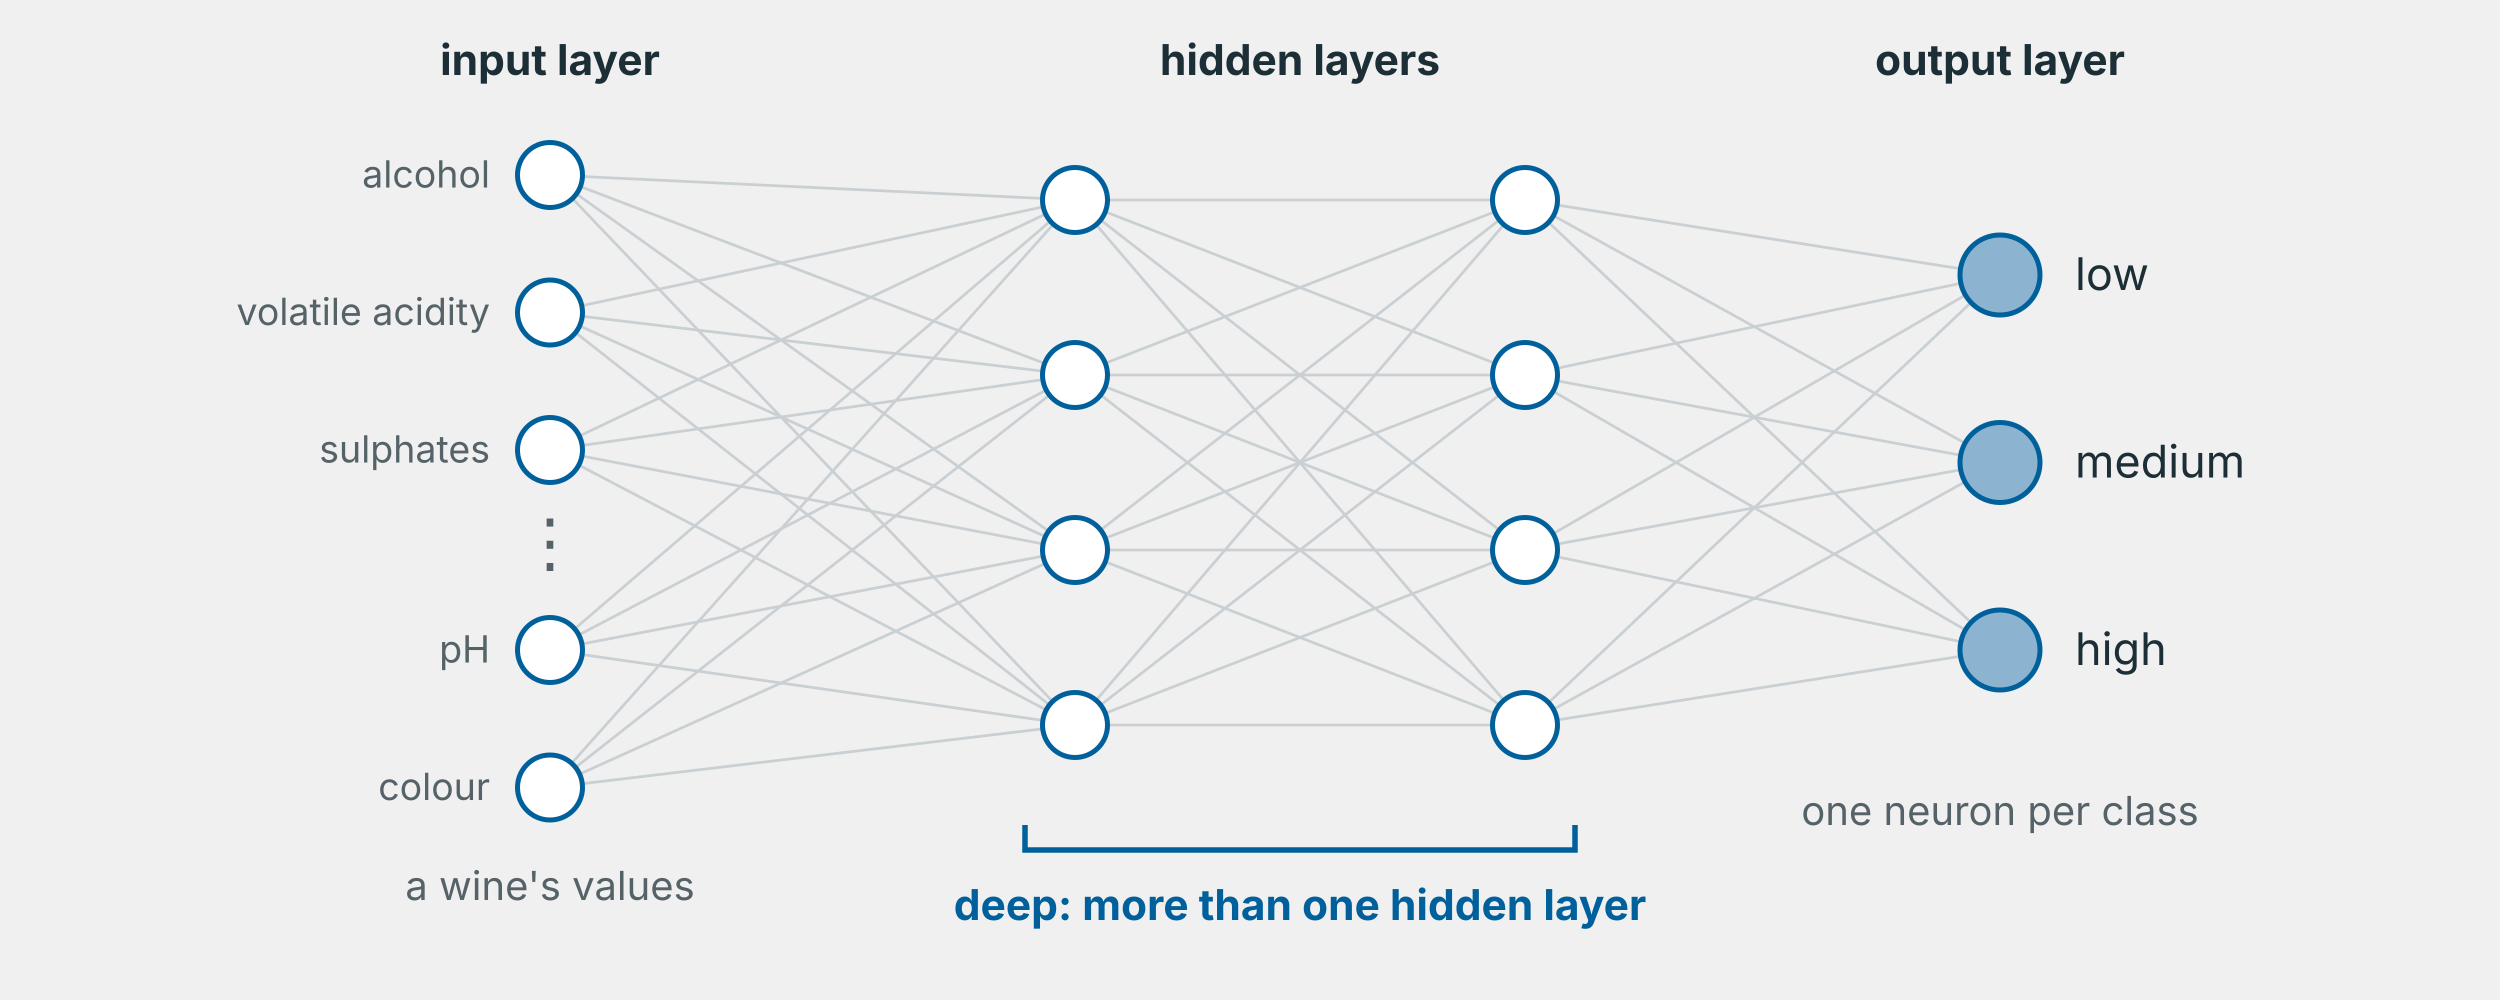
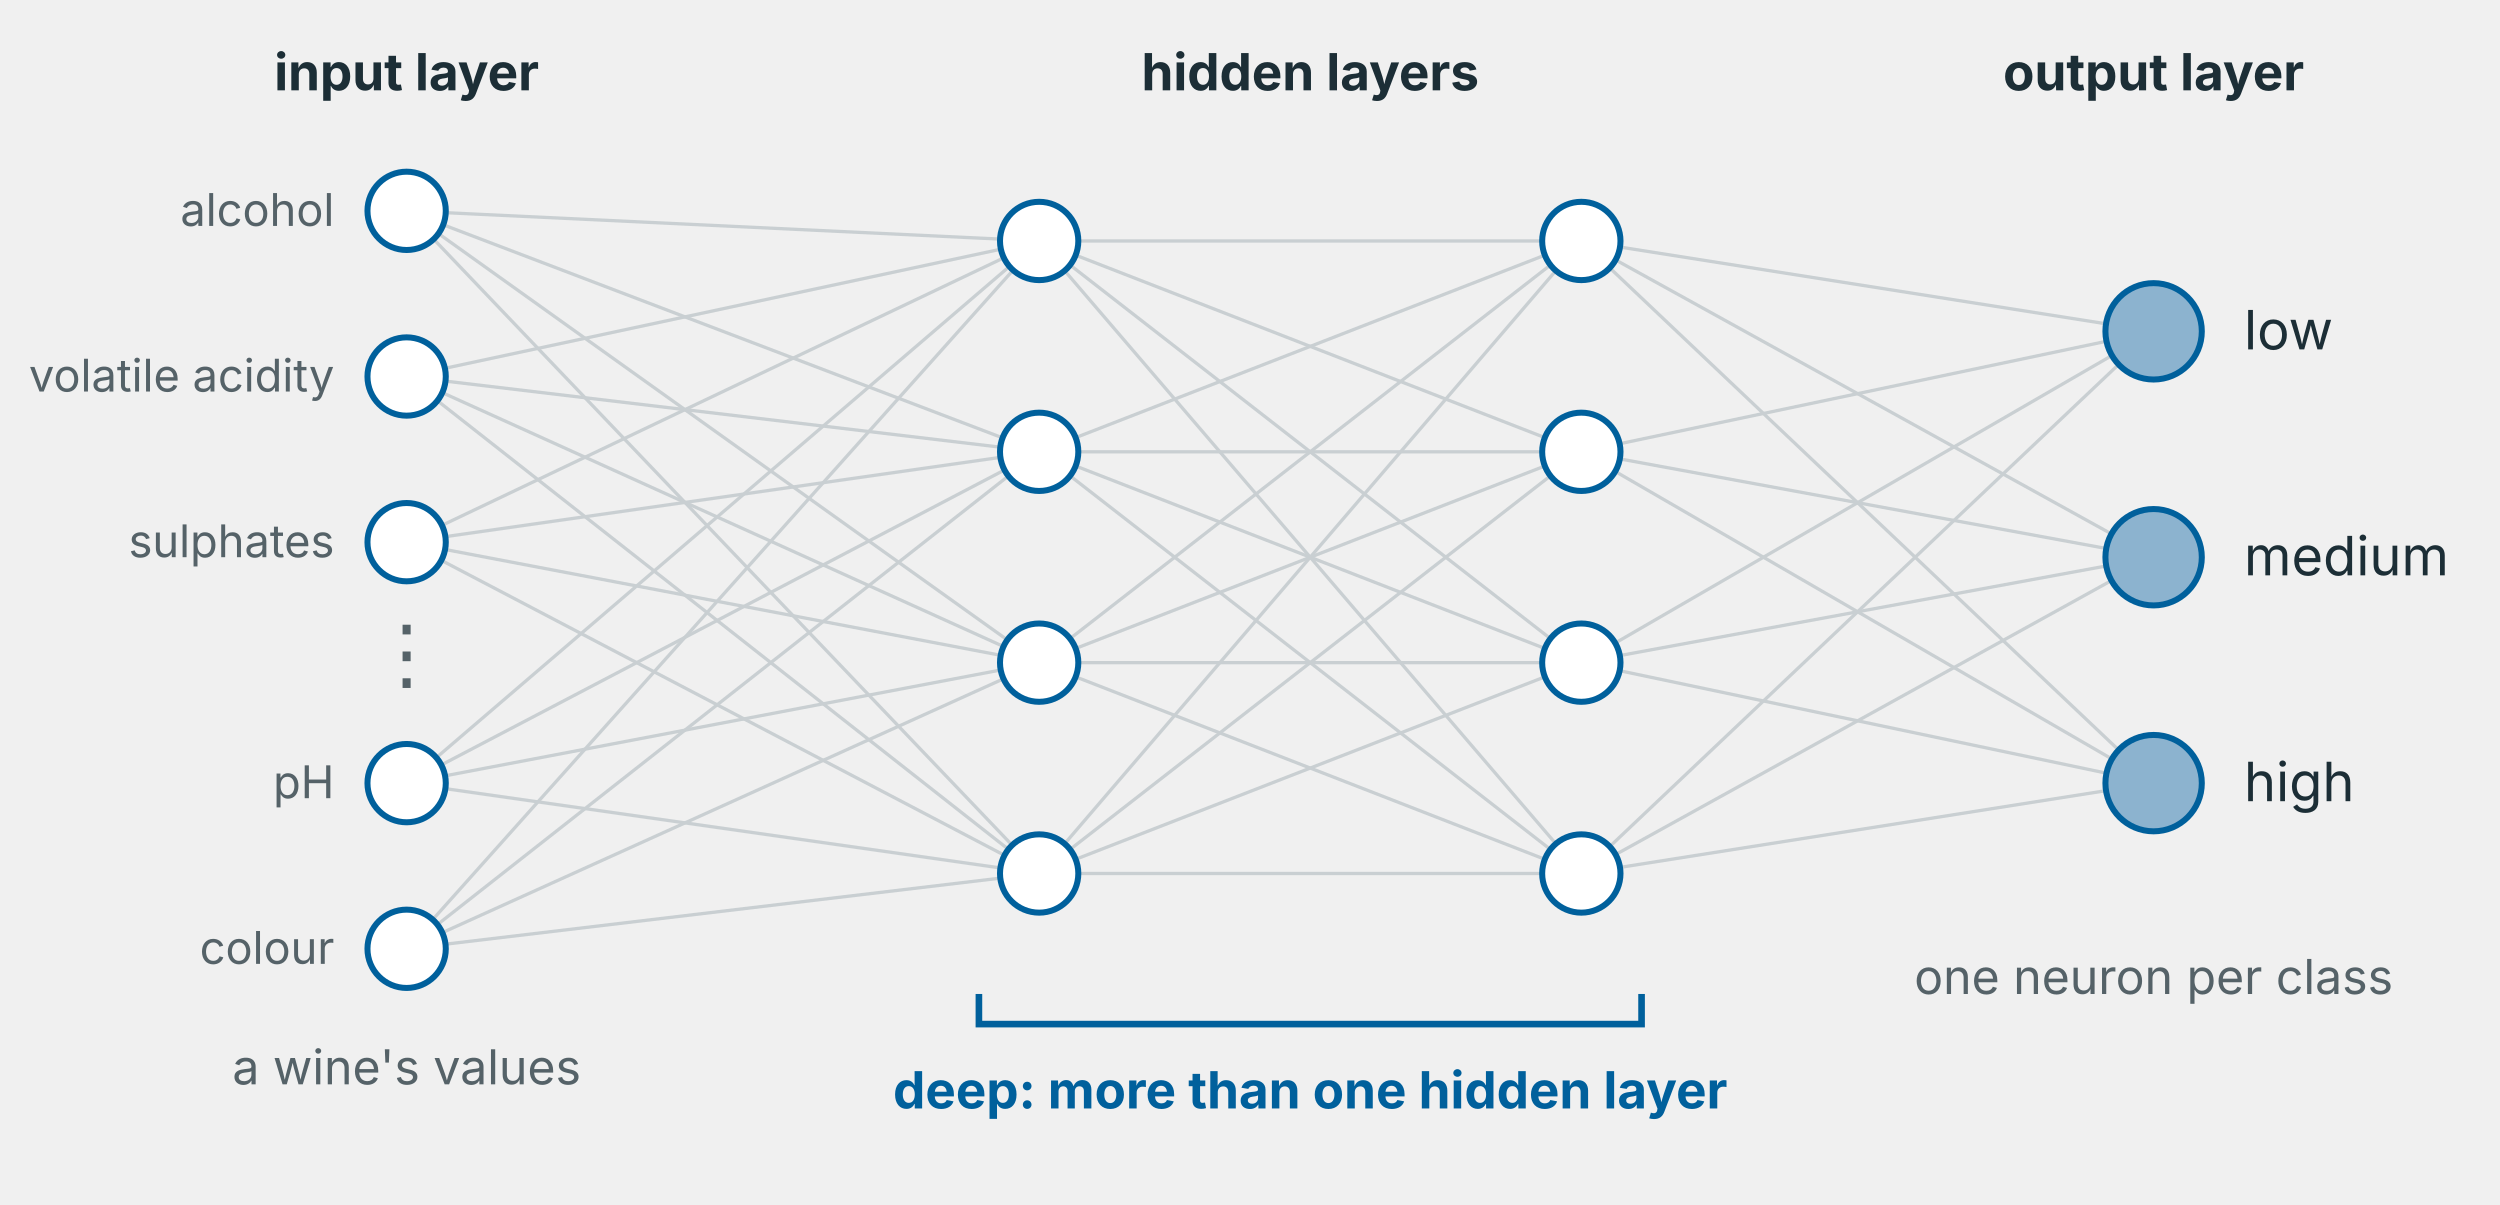
- <svg xmlns="http://www.w3.org/2000/svg" viewBox="0 0 1000 400" font-family="Inter, Arimo, Helvetica, sans-serif">
+ <svg xmlns="http://www.w3.org/2000/svg" viewBox="85 0 830 400" font-family="Inter, Arimo, Helvetica, sans-serif">
  <defs>
    <marker id="ah" viewBox="0 0 10 10" refX="9" refY="5" markerWidth="7" markerHeight="7" orient="auto-start-reverse">
      <path d="M0,0 L10,5 L0,10 z" fill="#1c2e36" />
    </marker>
    <marker id="ahA" viewBox="0 0 10 10" refX="9" refY="5" markerWidth="7" markerHeight="7" orient="auto-start-reverse">
      <path class="accent-fill" d="M0,0 L10,5 L0,10 z" fill="#00609c" />
    </marker>
  </defs>
  <g data-step="2">
    <line x1="220" y1="70" x2="430" y2="80" stroke="#c9cfd2" stroke-width="1.1" />
    <line x1="220" y1="70" x2="430" y2="150" stroke="#c9cfd2" stroke-width="1.1" />
    <line x1="220" y1="70" x2="430" y2="220" stroke="#c9cfd2" stroke-width="1.1" />
    <line x1="220" y1="70" x2="430" y2="290" stroke="#c9cfd2" stroke-width="1.1" />
    <line x1="220" y1="125" x2="430" y2="80" stroke="#c9cfd2" stroke-width="1.1" />
    <line x1="220" y1="125" x2="430" y2="150" stroke="#c9cfd2" stroke-width="1.1" />
    <line x1="220" y1="125" x2="430" y2="220" stroke="#c9cfd2" stroke-width="1.1" />
    <line x1="220" y1="125" x2="430" y2="290" stroke="#c9cfd2" stroke-width="1.1" />
    <line x1="220" y1="180" x2="430" y2="80" stroke="#c9cfd2" stroke-width="1.1" />
    <line x1="220" y1="180" x2="430" y2="150" stroke="#c9cfd2" stroke-width="1.1" />
    <line x1="220" y1="180" x2="430" y2="220" stroke="#c9cfd2" stroke-width="1.1" />
    <line x1="220" y1="180" x2="430" y2="290" stroke="#c9cfd2" stroke-width="1.1" />
    <line x1="220" y1="260" x2="430" y2="80" stroke="#c9cfd2" stroke-width="1.1" />
    <line x1="220" y1="260" x2="430" y2="150" stroke="#c9cfd2" stroke-width="1.1" />
    <line x1="220" y1="260" x2="430" y2="220" stroke="#c9cfd2" stroke-width="1.1" />
    <line x1="220" y1="260" x2="430" y2="290" stroke="#c9cfd2" stroke-width="1.1" />
    <line x1="220" y1="315" x2="430" y2="80" stroke="#c9cfd2" stroke-width="1.1" />
    <line x1="220" y1="315" x2="430" y2="150" stroke="#c9cfd2" stroke-width="1.1" />
    <line x1="220" y1="315" x2="430" y2="220" stroke="#c9cfd2" stroke-width="1.1" />
    <line x1="220" y1="315" x2="430" y2="290" stroke="#c9cfd2" stroke-width="1.1" />
    <line x1="430" y1="80" x2="610" y2="80" stroke="#c9cfd2" stroke-width="1.1" />
    <line x1="430" y1="80" x2="610" y2="150" stroke="#c9cfd2" stroke-width="1.1" />
    <line x1="430" y1="80" x2="610" y2="220" stroke="#c9cfd2" stroke-width="1.1" />
    <line x1="430" y1="80" x2="610" y2="290" stroke="#c9cfd2" stroke-width="1.1" />
    <line x1="430" y1="150" x2="610" y2="80" stroke="#c9cfd2" stroke-width="1.1" />
    <line x1="430" y1="150" x2="610" y2="150" stroke="#c9cfd2" stroke-width="1.1" />
    <line x1="430" y1="150" x2="610" y2="220" stroke="#c9cfd2" stroke-width="1.1" />
    <line x1="430" y1="150" x2="610" y2="290" stroke="#c9cfd2" stroke-width="1.1" />
    <line x1="430" y1="220" x2="610" y2="80" stroke="#c9cfd2" stroke-width="1.1" />
    <line x1="430" y1="220" x2="610" y2="150" stroke="#c9cfd2" stroke-width="1.1" />
    <line x1="430" y1="220" x2="610" y2="220" stroke="#c9cfd2" stroke-width="1.1" />
    <line x1="430" y1="220" x2="610" y2="290" stroke="#c9cfd2" stroke-width="1.1" />
    <line x1="430" y1="290" x2="610" y2="80" stroke="#c9cfd2" stroke-width="1.1" />
    <line x1="430" y1="290" x2="610" y2="150" stroke="#c9cfd2" stroke-width="1.1" />
    <line x1="430" y1="290" x2="610" y2="220" stroke="#c9cfd2" stroke-width="1.1" />
    <line x1="430" y1="290" x2="610" y2="290" stroke="#c9cfd2" stroke-width="1.1" />
    <line x1="610" y1="80" x2="800" y2="110" stroke="#c9cfd2" stroke-width="1.1" />
    <line x1="610" y1="80" x2="800" y2="185" stroke="#c9cfd2" stroke-width="1.1" />
    <line x1="610" y1="80" x2="800" y2="260" stroke="#c9cfd2" stroke-width="1.1" />
    <line x1="610" y1="150" x2="800" y2="110" stroke="#c9cfd2" stroke-width="1.1" />
    <line x1="610" y1="150" x2="800" y2="185" stroke="#c9cfd2" stroke-width="1.1" />
    <line x1="610" y1="150" x2="800" y2="260" stroke="#c9cfd2" stroke-width="1.1" />
    <line x1="610" y1="220" x2="800" y2="110" stroke="#c9cfd2" stroke-width="1.1" />
    <line x1="610" y1="220" x2="800" y2="185" stroke="#c9cfd2" stroke-width="1.1" />
    <line x1="610" y1="220" x2="800" y2="260" stroke="#c9cfd2" stroke-width="1.1" />
    <line x1="610" y1="290" x2="800" y2="110" stroke="#c9cfd2" stroke-width="1.1" />
    <line x1="610" y1="290" x2="800" y2="185" stroke="#c9cfd2" stroke-width="1.1" />
    <line x1="610" y1="290" x2="800" y2="260" stroke="#c9cfd2" stroke-width="1.1" />
    <circle class="accent-stroke" cx="430" cy="80" r="13" fill="#ffffff" stroke="#00609c" stroke-width="2" />
    <circle class="accent-stroke" cx="430" cy="150" r="13" fill="#ffffff" stroke="#00609c" stroke-width="2" />
    <circle class="accent-stroke" cx="430" cy="220" r="13" fill="#ffffff" stroke="#00609c" stroke-width="2" />
    <circle class="accent-stroke" cx="430" cy="290" r="13" fill="#ffffff" stroke="#00609c" stroke-width="2" />
    <circle class="accent-stroke" cx="610" cy="80" r="13" fill="#ffffff" stroke="#00609c" stroke-width="2" />
    <circle class="accent-stroke" cx="610" cy="150" r="13" fill="#ffffff" stroke="#00609c" stroke-width="2" />
    <circle class="accent-stroke" cx="610" cy="220" r="13" fill="#ffffff" stroke="#00609c" stroke-width="2" />
    <circle class="accent-stroke" cx="610" cy="290" r="13" fill="#ffffff" stroke="#00609c" stroke-width="2" />
    <text x="520" y="30" font-size="17" font-weight="bold" text-anchor="middle" fill="#1c2e36">hidden layers</text>
  </g>
  <g data-step="1">
    <circle class="accent-stroke" cx="220" cy="70" r="13" fill="#ffffff" stroke="#00609c" stroke-width="2" />
    <circle class="accent-stroke" cx="220" cy="125" r="13" fill="#ffffff" stroke="#00609c" stroke-width="2" />
    <circle class="accent-stroke" cx="220" cy="180" r="13" fill="#ffffff" stroke="#00609c" stroke-width="2" />
    <circle class="accent-stroke" cx="220" cy="260" r="13" fill="#ffffff" stroke="#00609c" stroke-width="2" />
    <circle class="accent-stroke" cx="220" cy="315" r="13" fill="#ffffff" stroke="#00609c" stroke-width="2" />
    <text x="220" y="226" font-size="26" font-weight="normal" text-anchor="middle" fill="#556268">⋮</text>
    <text x="220" y="30" font-size="17" font-weight="bold" text-anchor="middle" fill="#1c2e36">input layer</text>
    <text x="220" y="360" font-size="16" font-weight="normal" text-anchor="middle" fill="#556268">a wine's values</text>
    <text x="800" y="30" font-size="17" font-weight="bold" text-anchor="middle" fill="#1c2e36">output layer</text>
    <text x="800" y="330" font-size="16" font-weight="normal" text-anchor="middle" fill="#556268">one neuron per class</text>
    <text x="196" y="75" font-size="15" font-weight="normal" text-anchor="end" fill="#556268">alcohol</text>
    <text x="196" y="130" font-size="15" font-weight="normal" text-anchor="end" fill="#556268">volatile acidity</text>
    <text x="196" y="185" font-size="15" font-weight="normal" text-anchor="end" fill="#556268">sulphates</text>
    <text x="196" y="265" font-size="15" font-weight="normal" text-anchor="end" fill="#556268">pH</text>
    <text x="196" y="320" font-size="15" font-weight="normal" text-anchor="end" fill="#556268">colour</text>
    <circle class="accent-a-light-fill" cx="800" cy="110" r="16" fill="#8cb3cf" stroke="#00609c" stroke-width="2" />
    <text x="830" y="116" font-size="18" font-weight="normal" text-anchor="start" fill="#1c2e36">low</text>
    <circle class="accent-a-light-fill" cx="800" cy="185" r="16" fill="#8cb3cf" stroke="#00609c" stroke-width="2" />
    <text x="830" y="191" font-size="18" font-weight="normal" text-anchor="start" fill="#1c2e36">medium</text>
    <circle class="accent-a-light-fill" cx="800" cy="260" r="16" fill="#8cb3cf" stroke="#00609c" stroke-width="2" />
    <text x="830" y="266" font-size="18" font-weight="normal" text-anchor="start" fill="#1c2e36">high</text>
  </g>
  <g data-step="3">
    <path class="accent-stroke" d="M 410 330 L 410 340 L 630 340 L 630 330" fill="none" stroke="#00609c" stroke-width="2.2" marker-end="url(#)" />
    <text class="accent-fill" x="520" y="368" font-size="17" font-weight="bold" text-anchor="middle" fill="#00609c">deep: more than one hidden layer</text>
  </g>
</svg>
